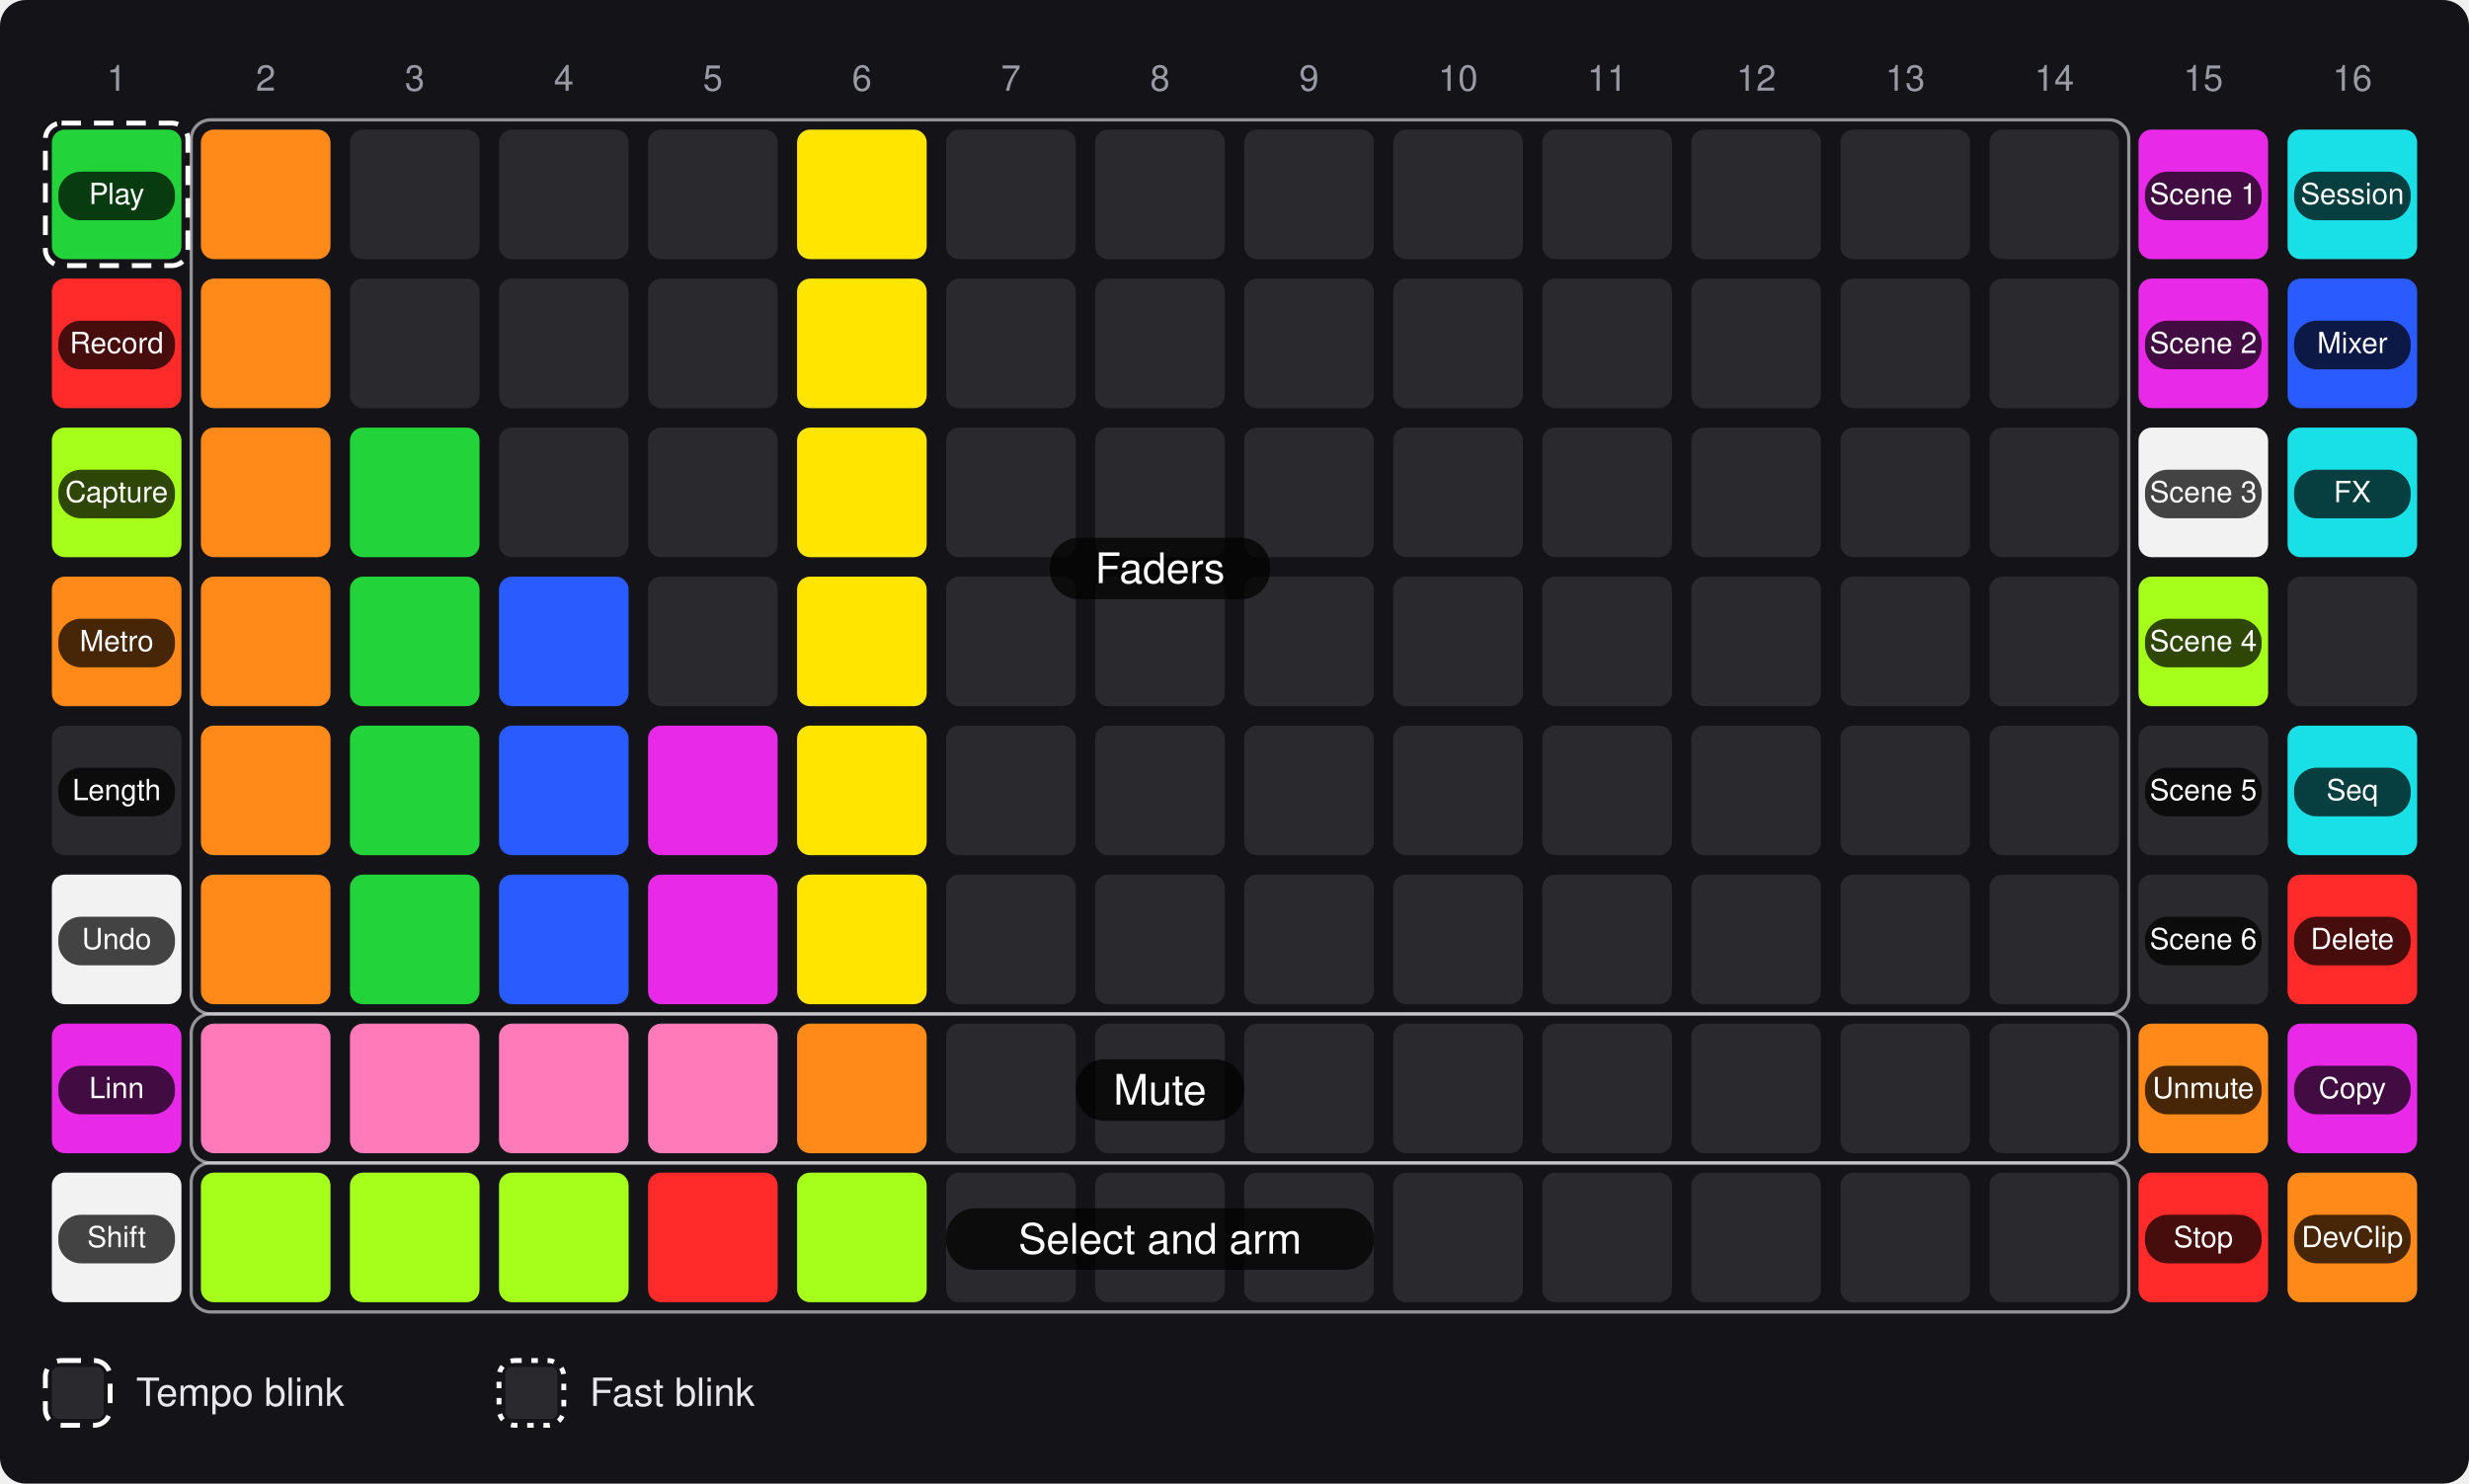
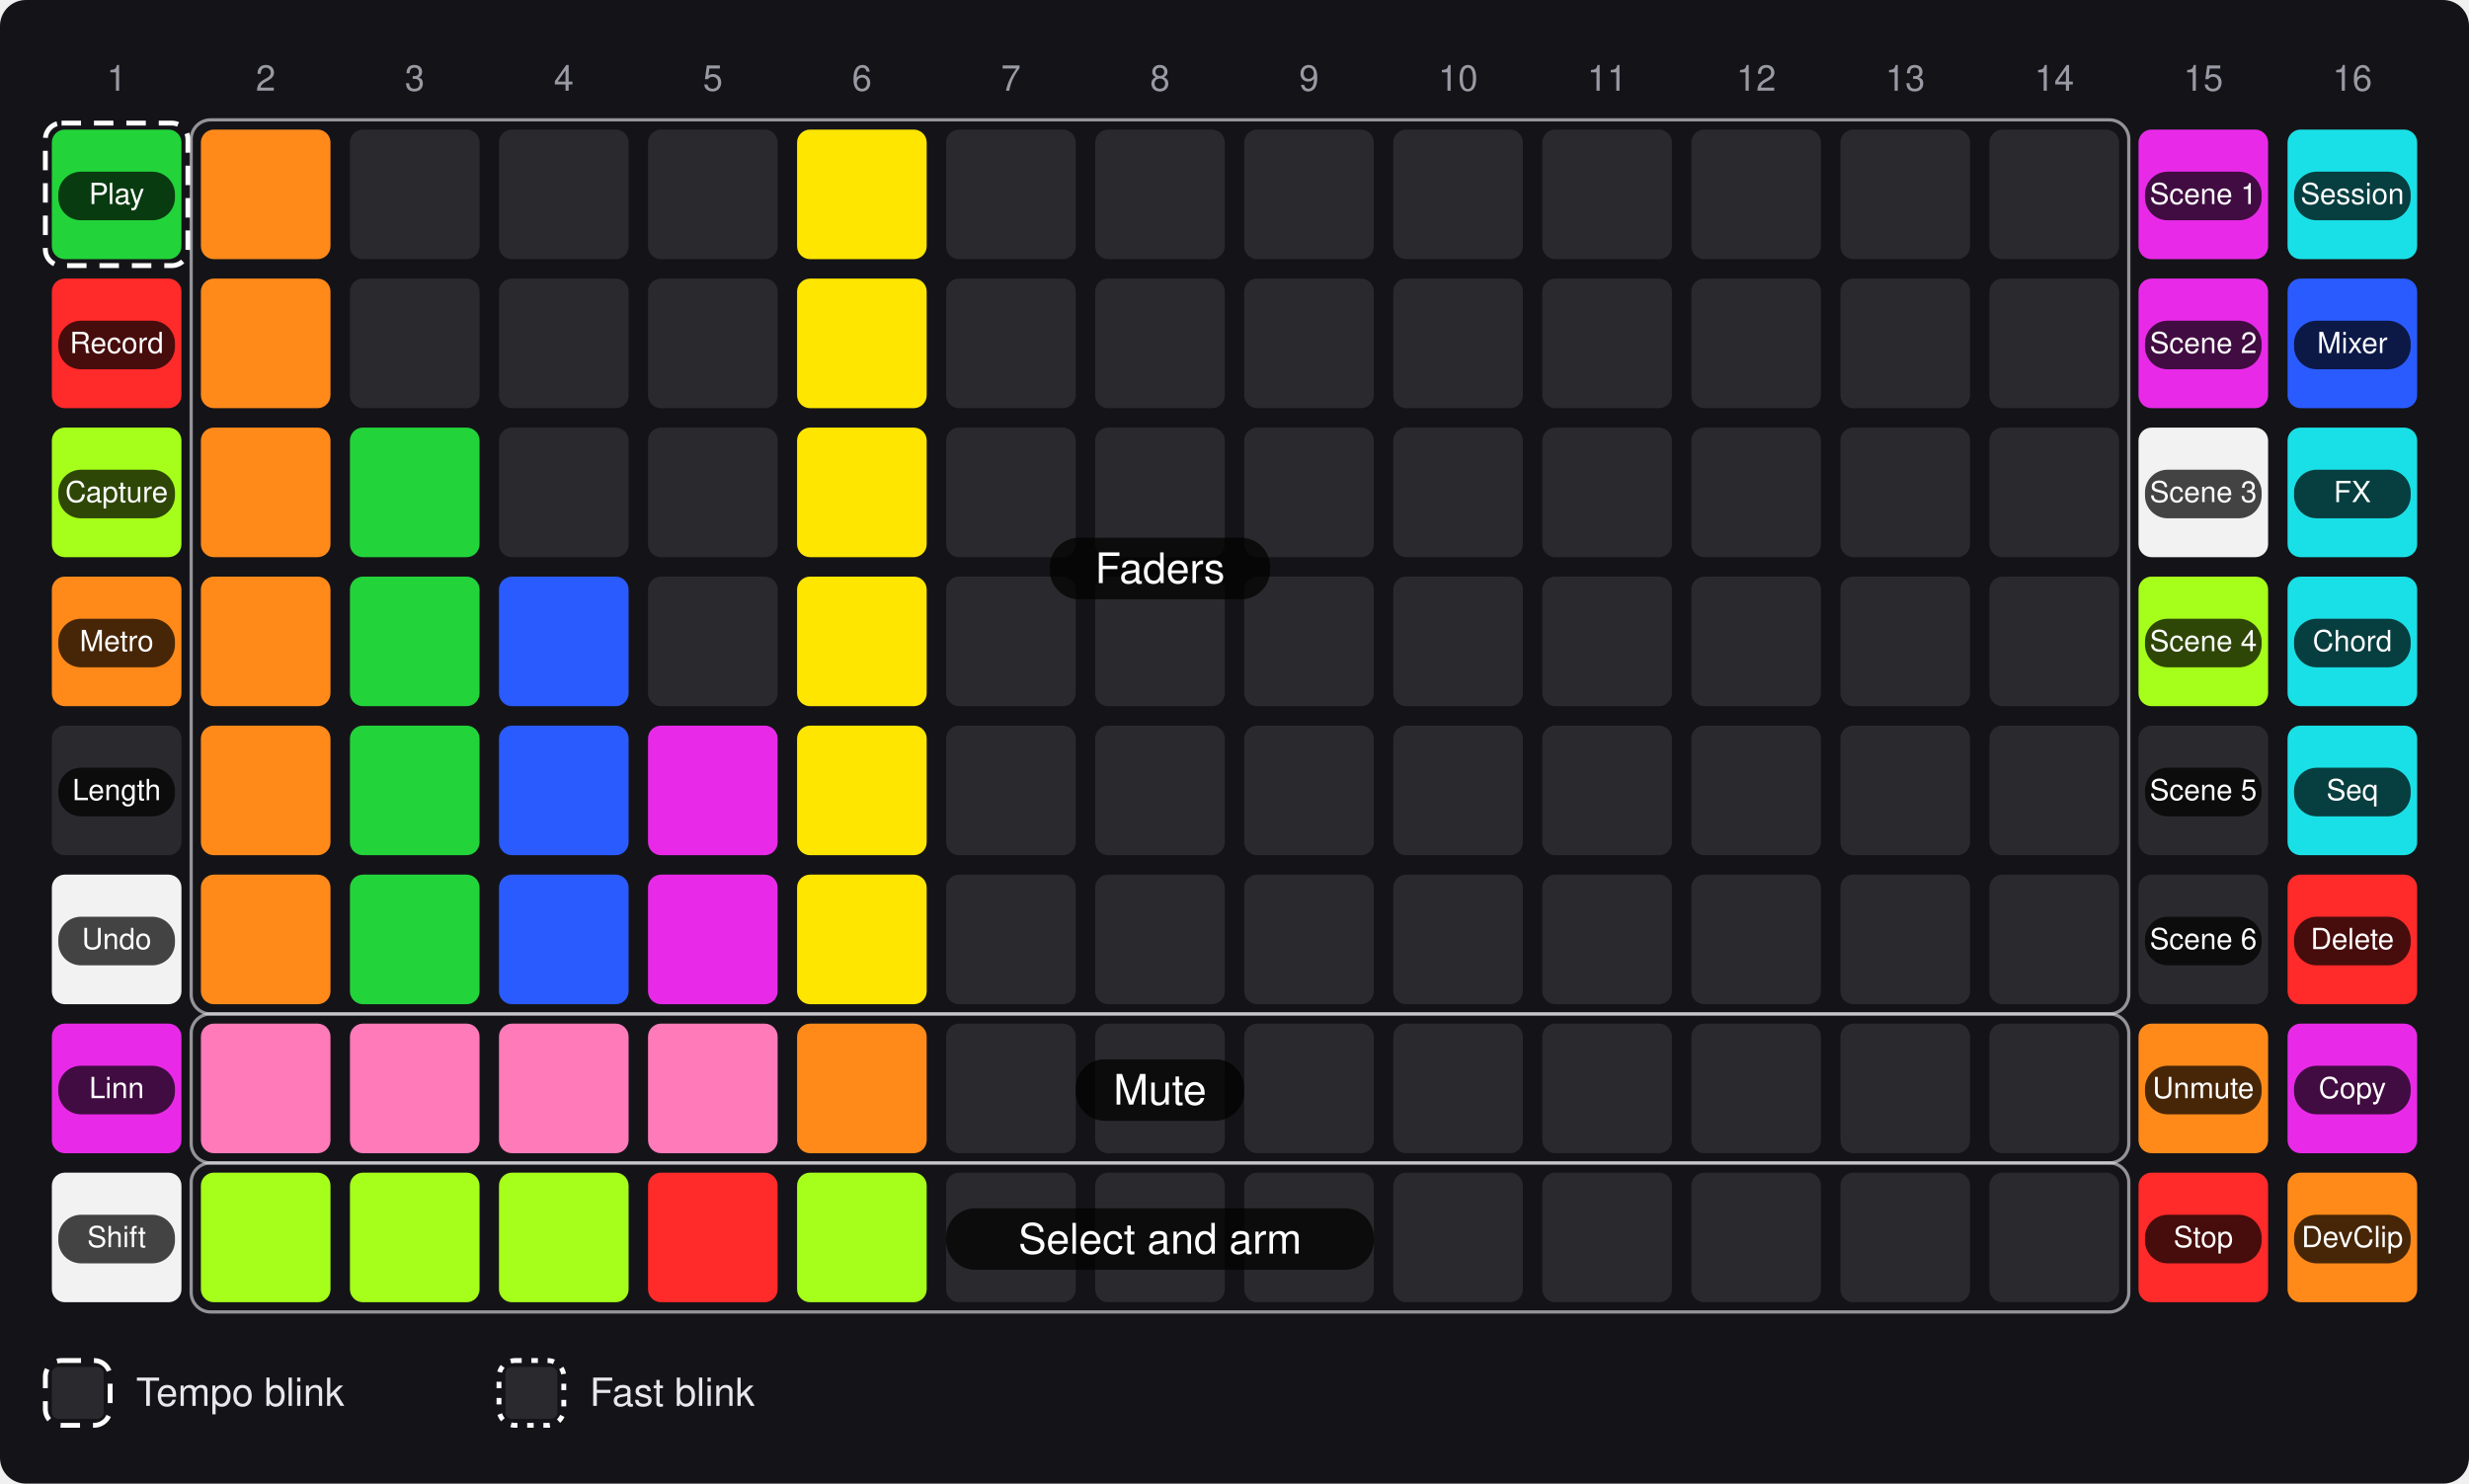
<svg xmlns="http://www.w3.org/2000/svg" width="762" height="458" viewBox="0 0 762 458" font-family="Helvetica, Arial, sans-serif">
  <rect x="0" y="0" width="762" height="458" rx="8" fill="#141418" />
  <text x="36" y="28" font-size="11" fill="#9a9aa4" text-anchor="middle">1</text>
  <text x="82" y="28" font-size="11" fill="#9a9aa4" text-anchor="middle">2</text>
  <text x="128" y="28" font-size="11" fill="#9a9aa4" text-anchor="middle">3</text>
  <text x="174" y="28" font-size="11" fill="#9a9aa4" text-anchor="middle">4</text>
  <text x="220" y="28" font-size="11" fill="#9a9aa4" text-anchor="middle">5</text>
  <text x="266" y="28" font-size="11" fill="#9a9aa4" text-anchor="middle">6</text>
  <text x="312" y="28" font-size="11" fill="#9a9aa4" text-anchor="middle">7</text>
  <text x="358" y="28" font-size="11" fill="#9a9aa4" text-anchor="middle">8</text>
  <text x="404" y="28" font-size="11" fill="#9a9aa4" text-anchor="middle">9</text>
  <text x="450" y="28" font-size="11" fill="#9a9aa4" text-anchor="middle">10</text>
  <text x="496" y="28" font-size="11" fill="#9a9aa4" text-anchor="middle">11</text>
  <text x="542" y="28" font-size="11" fill="#9a9aa4" text-anchor="middle">12</text>
  <text x="588" y="28" font-size="11" fill="#9a9aa4" text-anchor="middle">13</text>
  <text x="634" y="28" font-size="11" fill="#9a9aa4" text-anchor="middle">14</text>
  <text x="680" y="28" font-size="11" fill="#9a9aa4" text-anchor="middle">15</text>
  <text x="726" y="28" font-size="11" fill="#9a9aa4" text-anchor="middle">16</text>
  <rect x="16" y="40" width="40" height="40" rx="4" fill="#22d43a" />
  <rect x="14" y="38" width="44" height="44" rx="5" fill="none" stroke="#ffffff" stroke-width="1.5" stroke-dasharray="6 4" />
  <rect x="16" y="86" width="40" height="40" rx="4" fill="#ff2a2a" />
  <rect x="16" y="132" width="40" height="40" rx="4" fill="#a6ff1a" />
  <rect x="16" y="178" width="40" height="40" rx="4" fill="#ff8a1a" />
  <rect x="16" y="224" width="40" height="40" rx="4" fill="#2a2a2e" />
  <rect x="16" y="270" width="40" height="40" rx="4" fill="#f2f2f2" />
  <rect x="16" y="316" width="40" height="40" rx="4" fill="#e82ae8" />
  <rect x="16" y="362" width="40" height="40" rx="4" fill="#f2f2f2" />
  <rect x="62" y="40" width="40" height="40" rx="4" fill="#ff8a1a" />
  <rect x="62" y="86" width="40" height="40" rx="4" fill="#ff8a1a" />
  <rect x="62" y="132" width="40" height="40" rx="4" fill="#ff8a1a" />
  <rect x="62" y="178" width="40" height="40" rx="4" fill="#ff8a1a" />
  <rect x="62" y="224" width="40" height="40" rx="4" fill="#ff8a1a" />
  <rect x="62" y="270" width="40" height="40" rx="4" fill="#ff8a1a" />
  <rect x="62" y="316" width="40" height="40" rx="4" fill="#ff7ab8" />
  <rect x="62" y="362" width="40" height="40" rx="4" fill="#a6ff1a" />
  <rect x="108" y="40" width="40" height="40" rx="4" fill="#2a2a2e" />
  <rect x="108" y="86" width="40" height="40" rx="4" fill="#2a2a2e" />
  <rect x="108" y="132" width="40" height="40" rx="4" fill="#22d43a" />
  <rect x="108" y="178" width="40" height="40" rx="4" fill="#22d43a" />
  <rect x="108" y="224" width="40" height="40" rx="4" fill="#22d43a" />
  <rect x="108" y="270" width="40" height="40" rx="4" fill="#22d43a" />
  <rect x="108" y="316" width="40" height="40" rx="4" fill="#ff7ab8" />
  <rect x="108" y="362" width="40" height="40" rx="4" fill="#a6ff1a" />
  <rect x="154" y="40" width="40" height="40" rx="4" fill="#2a2a2e" />
  <rect x="154" y="86" width="40" height="40" rx="4" fill="#2a2a2e" />
  <rect x="154" y="132" width="40" height="40" rx="4" fill="#2a2a2e" />
  <rect x="154" y="178" width="40" height="40" rx="4" fill="#2a5bff" />
  <rect x="154" y="224" width="40" height="40" rx="4" fill="#2a5bff" />
  <rect x="154" y="270" width="40" height="40" rx="4" fill="#2a5bff" />
  <rect x="154" y="316" width="40" height="40" rx="4" fill="#ff7ab8" />
  <rect x="154" y="362" width="40" height="40" rx="4" fill="#a6ff1a" />
  <rect x="200" y="40" width="40" height="40" rx="4" fill="#2a2a2e" />
  <rect x="200" y="86" width="40" height="40" rx="4" fill="#2a2a2e" />
  <rect x="200" y="132" width="40" height="40" rx="4" fill="#2a2a2e" />
  <rect x="200" y="178" width="40" height="40" rx="4" fill="#2a2a2e" />
  <rect x="200" y="224" width="40" height="40" rx="4" fill="#e82ae8" />
  <rect x="200" y="270" width="40" height="40" rx="4" fill="#e82ae8" />
  <rect x="200" y="316" width="40" height="40" rx="4" fill="#ff7ab8" />
  <rect x="200" y="362" width="40" height="40" rx="4" fill="#ff2a2a" />
  <rect x="246" y="40" width="40" height="40" rx="4" fill="#ffe600" />
  <rect x="246" y="86" width="40" height="40" rx="4" fill="#ffe600" />
  <rect x="246" y="132" width="40" height="40" rx="4" fill="#ffe600" />
  <rect x="246" y="178" width="40" height="40" rx="4" fill="#ffe600" />
  <rect x="246" y="224" width="40" height="40" rx="4" fill="#ffe600" />
  <rect x="246" y="270" width="40" height="40" rx="4" fill="#ffe600" />
  <rect x="246" y="316" width="40" height="40" rx="4" fill="#ff8a1a" />
  <rect x="246" y="362" width="40" height="40" rx="4" fill="#a6ff1a" />
  <rect x="292" y="40" width="40" height="40" rx="4" fill="#2a2a2e" />
  <rect x="292" y="86" width="40" height="40" rx="4" fill="#2a2a2e" />
  <rect x="292" y="132" width="40" height="40" rx="4" fill="#2a2a2e" />
  <rect x="292" y="178" width="40" height="40" rx="4" fill="#2a2a2e" />
  <rect x="292" y="224" width="40" height="40" rx="4" fill="#2a2a2e" />
  <rect x="292" y="270" width="40" height="40" rx="4" fill="#2a2a2e" />
  <rect x="292" y="316" width="40" height="40" rx="4" fill="#2a2a2e" />
  <rect x="292" y="362" width="40" height="40" rx="4" fill="#2a2a2e" />
  <rect x="338" y="40" width="40" height="40" rx="4" fill="#2a2a2e" />
  <rect x="338" y="86" width="40" height="40" rx="4" fill="#2a2a2e" />
  <rect x="338" y="132" width="40" height="40" rx="4" fill="#2a2a2e" />
  <rect x="338" y="178" width="40" height="40" rx="4" fill="#2a2a2e" />
  <rect x="338" y="224" width="40" height="40" rx="4" fill="#2a2a2e" />
  <rect x="338" y="270" width="40" height="40" rx="4" fill="#2a2a2e" />
  <rect x="338" y="316" width="40" height="40" rx="4" fill="#2a2a2e" />
  <rect x="338" y="362" width="40" height="40" rx="4" fill="#2a2a2e" />
  <rect x="384" y="40" width="40" height="40" rx="4" fill="#2a2a2e" />
  <rect x="384" y="86" width="40" height="40" rx="4" fill="#2a2a2e" />
  <rect x="384" y="132" width="40" height="40" rx="4" fill="#2a2a2e" />
  <rect x="384" y="178" width="40" height="40" rx="4" fill="#2a2a2e" />
  <rect x="384" y="224" width="40" height="40" rx="4" fill="#2a2a2e" />
  <rect x="384" y="270" width="40" height="40" rx="4" fill="#2a2a2e" />
  <rect x="384" y="316" width="40" height="40" rx="4" fill="#2a2a2e" />
  <rect x="384" y="362" width="40" height="40" rx="4" fill="#2a2a2e" />
  <rect x="430" y="40" width="40" height="40" rx="4" fill="#2a2a2e" />
  <rect x="430" y="86" width="40" height="40" rx="4" fill="#2a2a2e" />
  <rect x="430" y="132" width="40" height="40" rx="4" fill="#2a2a2e" />
  <rect x="430" y="178" width="40" height="40" rx="4" fill="#2a2a2e" />
  <rect x="430" y="224" width="40" height="40" rx="4" fill="#2a2a2e" />
  <rect x="430" y="270" width="40" height="40" rx="4" fill="#2a2a2e" />
  <rect x="430" y="316" width="40" height="40" rx="4" fill="#2a2a2e" />
  <rect x="430" y="362" width="40" height="40" rx="4" fill="#2a2a2e" />
  <rect x="476" y="40" width="40" height="40" rx="4" fill="#2a2a2e" />
  <rect x="476" y="86" width="40" height="40" rx="4" fill="#2a2a2e" />
  <rect x="476" y="132" width="40" height="40" rx="4" fill="#2a2a2e" />
  <rect x="476" y="178" width="40" height="40" rx="4" fill="#2a2a2e" />
  <rect x="476" y="224" width="40" height="40" rx="4" fill="#2a2a2e" />
  <rect x="476" y="270" width="40" height="40" rx="4" fill="#2a2a2e" />
  <rect x="476" y="316" width="40" height="40" rx="4" fill="#2a2a2e" />
  <rect x="476" y="362" width="40" height="40" rx="4" fill="#2a2a2e" />
  <rect x="522" y="40" width="40" height="40" rx="4" fill="#2a2a2e" />
  <rect x="522" y="86" width="40" height="40" rx="4" fill="#2a2a2e" />
  <rect x="522" y="132" width="40" height="40" rx="4" fill="#2a2a2e" />
  <rect x="522" y="178" width="40" height="40" rx="4" fill="#2a2a2e" />
  <rect x="522" y="224" width="40" height="40" rx="4" fill="#2a2a2e" />
  <rect x="522" y="270" width="40" height="40" rx="4" fill="#2a2a2e" />
  <rect x="522" y="316" width="40" height="40" rx="4" fill="#2a2a2e" />
  <rect x="522" y="362" width="40" height="40" rx="4" fill="#2a2a2e" />
  <rect x="568" y="40" width="40" height="40" rx="4" fill="#2a2a2e" />
  <rect x="568" y="86" width="40" height="40" rx="4" fill="#2a2a2e" />
  <rect x="568" y="132" width="40" height="40" rx="4" fill="#2a2a2e" />
  <rect x="568" y="178" width="40" height="40" rx="4" fill="#2a2a2e" />
  <rect x="568" y="224" width="40" height="40" rx="4" fill="#2a2a2e" />
  <rect x="568" y="270" width="40" height="40" rx="4" fill="#2a2a2e" />
  <rect x="568" y="316" width="40" height="40" rx="4" fill="#2a2a2e" />
  <rect x="568" y="362" width="40" height="40" rx="4" fill="#2a2a2e" />
  <rect x="614" y="40" width="40" height="40" rx="4" fill="#2a2a2e" />
  <rect x="614" y="86" width="40" height="40" rx="4" fill="#2a2a2e" />
  <rect x="614" y="132" width="40" height="40" rx="4" fill="#2a2a2e" />
  <rect x="614" y="178" width="40" height="40" rx="4" fill="#2a2a2e" />
  <rect x="614" y="224" width="40" height="40" rx="4" fill="#2a2a2e" />
  <rect x="614" y="270" width="40" height="40" rx="4" fill="#2a2a2e" />
  <rect x="614" y="316" width="40" height="40" rx="4" fill="#2a2a2e" />
  <rect x="614" y="362" width="40" height="40" rx="4" fill="#2a2a2e" />
  <rect x="660" y="40" width="40" height="40" rx="4" fill="#e82ae8" />
  <rect x="660" y="86" width="40" height="40" rx="4" fill="#e82ae8" />
  <rect x="660" y="132" width="40" height="40" rx="4" fill="#f2f2f2" />
  <rect x="660" y="178" width="40" height="40" rx="4" fill="#a6ff1a" />
  <rect x="660" y="224" width="40" height="40" rx="4" fill="#2a2a2e" />
  <rect x="660" y="270" width="40" height="40" rx="4" fill="#2a2a2e" />
  <rect x="660" y="316" width="40" height="40" rx="4" fill="#ff8a1a" />
  <rect x="660" y="362" width="40" height="40" rx="4" fill="#ff2a2a" />
  <rect x="706" y="40" width="40" height="40" rx="4" fill="#19e0e6" />
  <rect x="706" y="86" width="40" height="40" rx="4" fill="#2a5bff" />
  <rect x="706" y="132" width="40" height="40" rx="4" fill="#19e0e6" />
-   <rect x="706" y="178" width="40" height="40" rx="4" fill="#2a2a2e" />
+   <rect x="706" y="178" width="40" height="40" rx="4" fill="#19e0e6" />
  <rect x="706" y="224" width="40" height="40" rx="4" fill="#19e0e6" />
  <rect x="706" y="270" width="40" height="40" rx="4" fill="#ff2a2a" />
  <rect x="706" y="316" width="40" height="40" rx="4" fill="#e82ae8" />
  <rect x="706" y="362" width="40" height="40" rx="4" fill="#ff8a1a" />
  <rect x="18" y="53" width="36" height="15" rx="7" fill="#000000" fill-opacity="0.72" />
  <text x="36" y="63" font-size="9" fill="#ffffff" text-anchor="middle">Play</text>
  <rect x="18" y="99" width="36" height="15" rx="7" fill="#000000" fill-opacity="0.72" />
  <text x="36" y="109" font-size="9" fill="#ffffff" text-anchor="middle">Record</text>
  <rect x="18" y="145" width="36" height="15" rx="7" fill="#000000" fill-opacity="0.72" />
  <text x="36" y="155" font-size="9" fill="#ffffff" text-anchor="middle">Capture</text>
  <rect x="18" y="191" width="36" height="15" rx="7" fill="#000000" fill-opacity="0.72" />
  <text x="36" y="201" font-size="9" fill="#ffffff" text-anchor="middle">Metro</text>
  <rect x="18" y="237" width="36" height="15" rx="7" fill="#000000" fill-opacity="0.72" />
  <text x="36" y="247" font-size="9" fill="#ffffff" text-anchor="middle">Length</text>
  <rect x="18" y="283" width="36" height="15" rx="7" fill="#000000" fill-opacity="0.72" />
  <text x="36" y="293" font-size="9" fill="#ffffff" text-anchor="middle">Undo</text>
  <rect x="18" y="329" width="36" height="15" rx="7" fill="#000000" fill-opacity="0.72" />
  <text x="36" y="339" font-size="9" fill="#ffffff" text-anchor="middle">Linn</text>
  <rect x="18" y="375" width="36" height="15" rx="7" fill="#000000" fill-opacity="0.72" />
  <text x="36" y="385" font-size="9" fill="#ffffff" text-anchor="middle">Shift</text>
  <rect x="662" y="53" width="36" height="15" rx="7" fill="#000000" fill-opacity="0.72" />
  <text x="680" y="63" font-size="9" fill="#ffffff" text-anchor="middle">Scene 1</text>
  <rect x="662" y="99" width="36" height="15" rx="7" fill="#000000" fill-opacity="0.72" />
  <text x="680" y="109" font-size="9" fill="#ffffff" text-anchor="middle">Scene 2</text>
  <rect x="662" y="145" width="36" height="15" rx="7" fill="#000000" fill-opacity="0.72" />
  <text x="680" y="155" font-size="9" fill="#ffffff" text-anchor="middle">Scene 3</text>
  <rect x="662" y="191" width="36" height="15" rx="7" fill="#000000" fill-opacity="0.72" />
  <text x="680" y="201" font-size="9" fill="#ffffff" text-anchor="middle">Scene 4</text>
  <rect x="662" y="237" width="36" height="15" rx="7" fill="#000000" fill-opacity="0.72" />
  <text x="680" y="247" font-size="9" fill="#ffffff" text-anchor="middle">Scene 5</text>
  <rect x="662" y="283" width="36" height="15" rx="7" fill="#000000" fill-opacity="0.72" />
  <text x="680" y="293" font-size="9" fill="#ffffff" text-anchor="middle">Scene 6</text>
  <rect x="662" y="329" width="36" height="15" rx="7" fill="#000000" fill-opacity="0.72" />
  <text x="680" y="339" font-size="9" fill="#ffffff" text-anchor="middle">Unmute</text>
  <rect x="662" y="375" width="36" height="15" rx="7" fill="#000000" fill-opacity="0.72" />
  <text x="680" y="385" font-size="9" fill="#ffffff" text-anchor="middle">Stop</text>
  <rect x="708" y="53" width="36" height="15" rx="7" fill="#000000" fill-opacity="0.72" />
  <text x="726" y="63" font-size="9" fill="#ffffff" text-anchor="middle">Session</text>
  <rect x="708" y="99" width="36" height="15" rx="7" fill="#000000" fill-opacity="0.72" />
  <text x="726" y="109" font-size="9" fill="#ffffff" text-anchor="middle">Mixer</text>
  <rect x="708" y="145" width="36" height="15" rx="7" fill="#000000" fill-opacity="0.72" />
  <text x="726" y="155" font-size="9" fill="#ffffff" text-anchor="middle">FX</text>
+   <rect x="708" y="191" width="36" height="15" rx="7" fill="#000000" fill-opacity="0.72" />
+   <text x="726" y="201" font-size="9" fill="#ffffff" text-anchor="middle">Chord</text>
  <rect x="708" y="237" width="36" height="15" rx="7" fill="#000000" fill-opacity="0.72" />
  <text x="726" y="247" font-size="9" fill="#ffffff" text-anchor="middle">Seq</text>
  <rect x="708" y="283" width="36" height="15" rx="7" fill="#000000" fill-opacity="0.72" />
  <text x="726" y="293" font-size="9" fill="#ffffff" text-anchor="middle">Delete</text>
  <rect x="708" y="329" width="36" height="15" rx="7" fill="#000000" fill-opacity="0.72" />
  <text x="726" y="339" font-size="9" fill="#ffffff" text-anchor="middle">Copy</text>
  <rect x="708" y="375" width="36" height="15" rx="7" fill="#000000" fill-opacity="0.72" />
  <text x="726" y="385" font-size="9" fill="#ffffff" text-anchor="middle">DevClip</text>
  <rect x="59" y="37" width="598" height="276" rx="6" fill="none" stroke="#e8e8ec" stroke-width="1" stroke-opacity="0.6" />
  <rect x="324" y="166" width="68" height="19" rx="9" fill="#000000" fill-opacity="0.72" />
  <text x="358" y="180" font-size="13" fill="#ffffff" text-anchor="middle">Faders</text>
  <rect x="59" y="313" width="598" height="46" rx="6" fill="none" stroke="#e8e8ec" stroke-width="1" stroke-opacity="0.6" />
  <rect x="332" y="327" width="52" height="19" rx="9" fill="#000000" fill-opacity="0.72" />
  <text x="358" y="341" font-size="13" fill="#ffffff" text-anchor="middle">Mute</text>
  <rect x="59" y="359" width="598" height="46" rx="6" fill="none" stroke="#e8e8ec" stroke-width="1" stroke-opacity="0.6" />
  <rect x="292" y="373" width="132" height="19" rx="9" fill="#000000" fill-opacity="0.72" />
  <text x="358" y="387" font-size="13" fill="#ffffff" text-anchor="middle">Select and arm</text>
  <rect x="16" y="422" width="16" height="16" rx="2" fill="#2a2a2e" />
  <rect x="14" y="420" width="20" height="20" rx="5" fill="none" stroke="#ffffff" stroke-width="1.5" stroke-dasharray="6 4" />
  <text x="42" y="434" font-size="12" fill="#e8e8ec">Tempo blink</text>
  <rect x="156" y="422" width="16" height="16" rx="2" fill="#2a2a2e" />
  <rect x="154" y="420" width="20" height="20" rx="5" fill="none" stroke="#ffffff" stroke-width="1.5" stroke-dasharray="2 3" />
  <text x="182" y="434" font-size="12" fill="#e8e8ec">Fast blink</text>
</svg>
